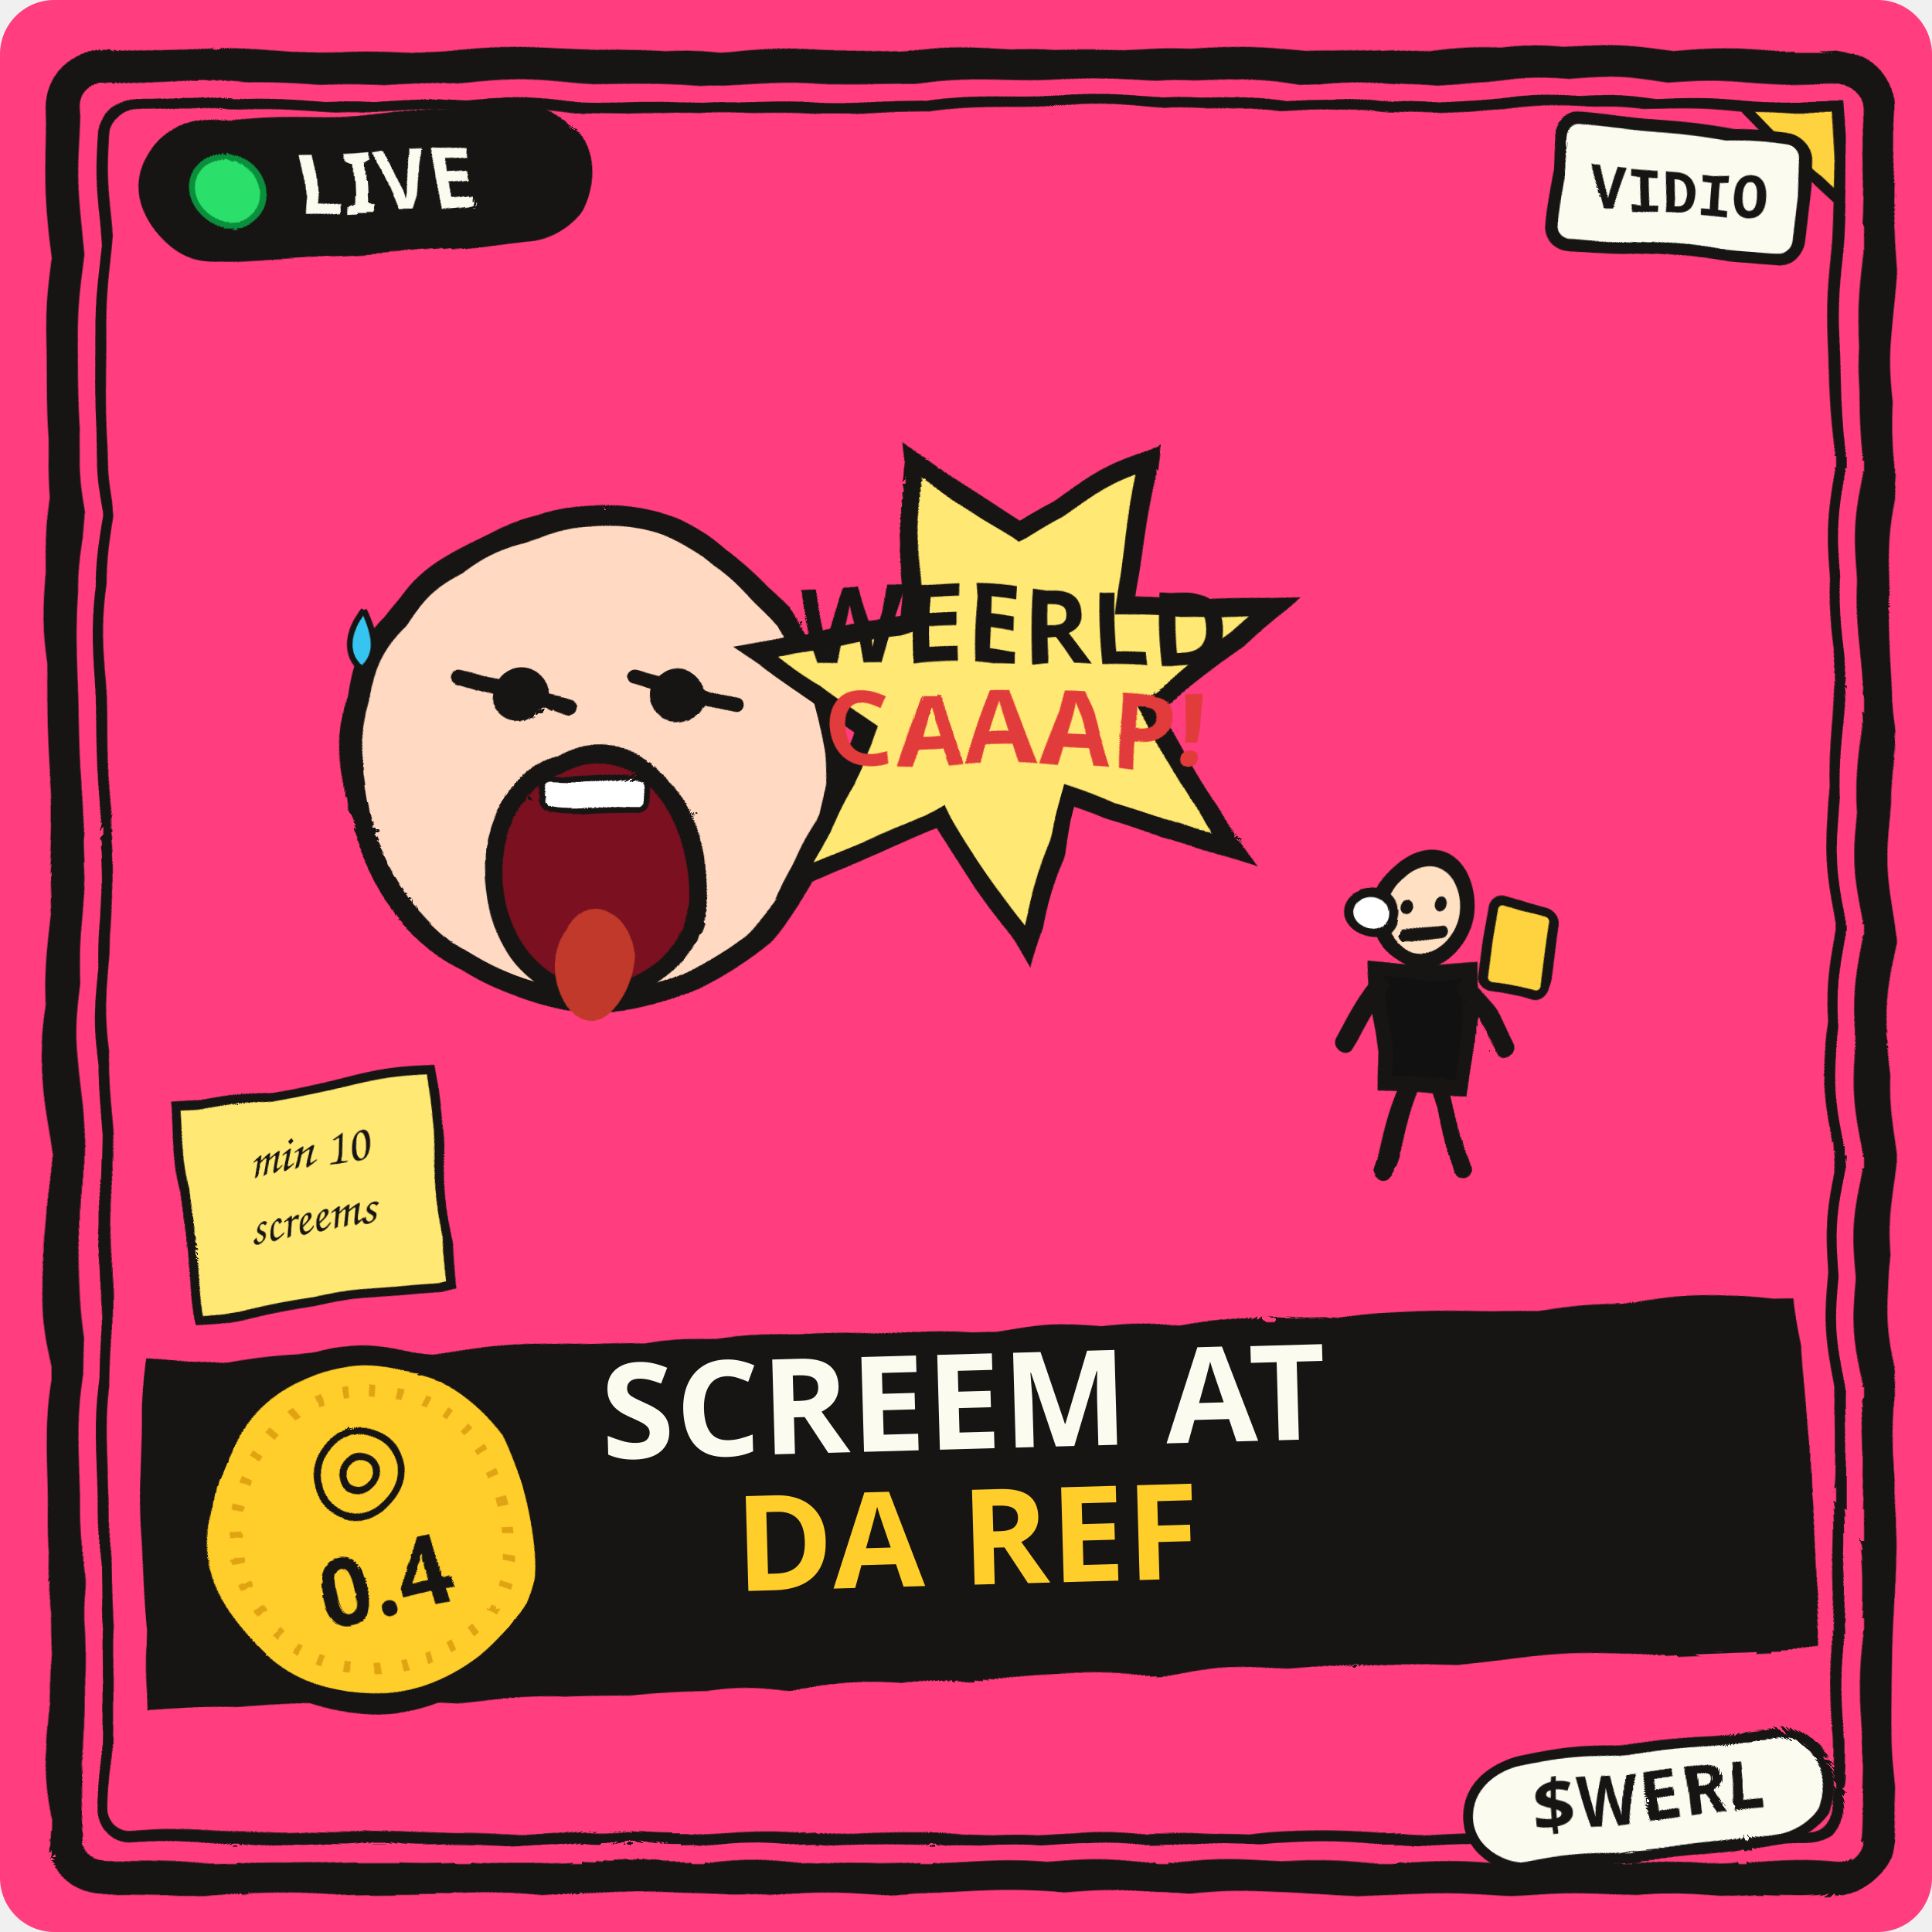
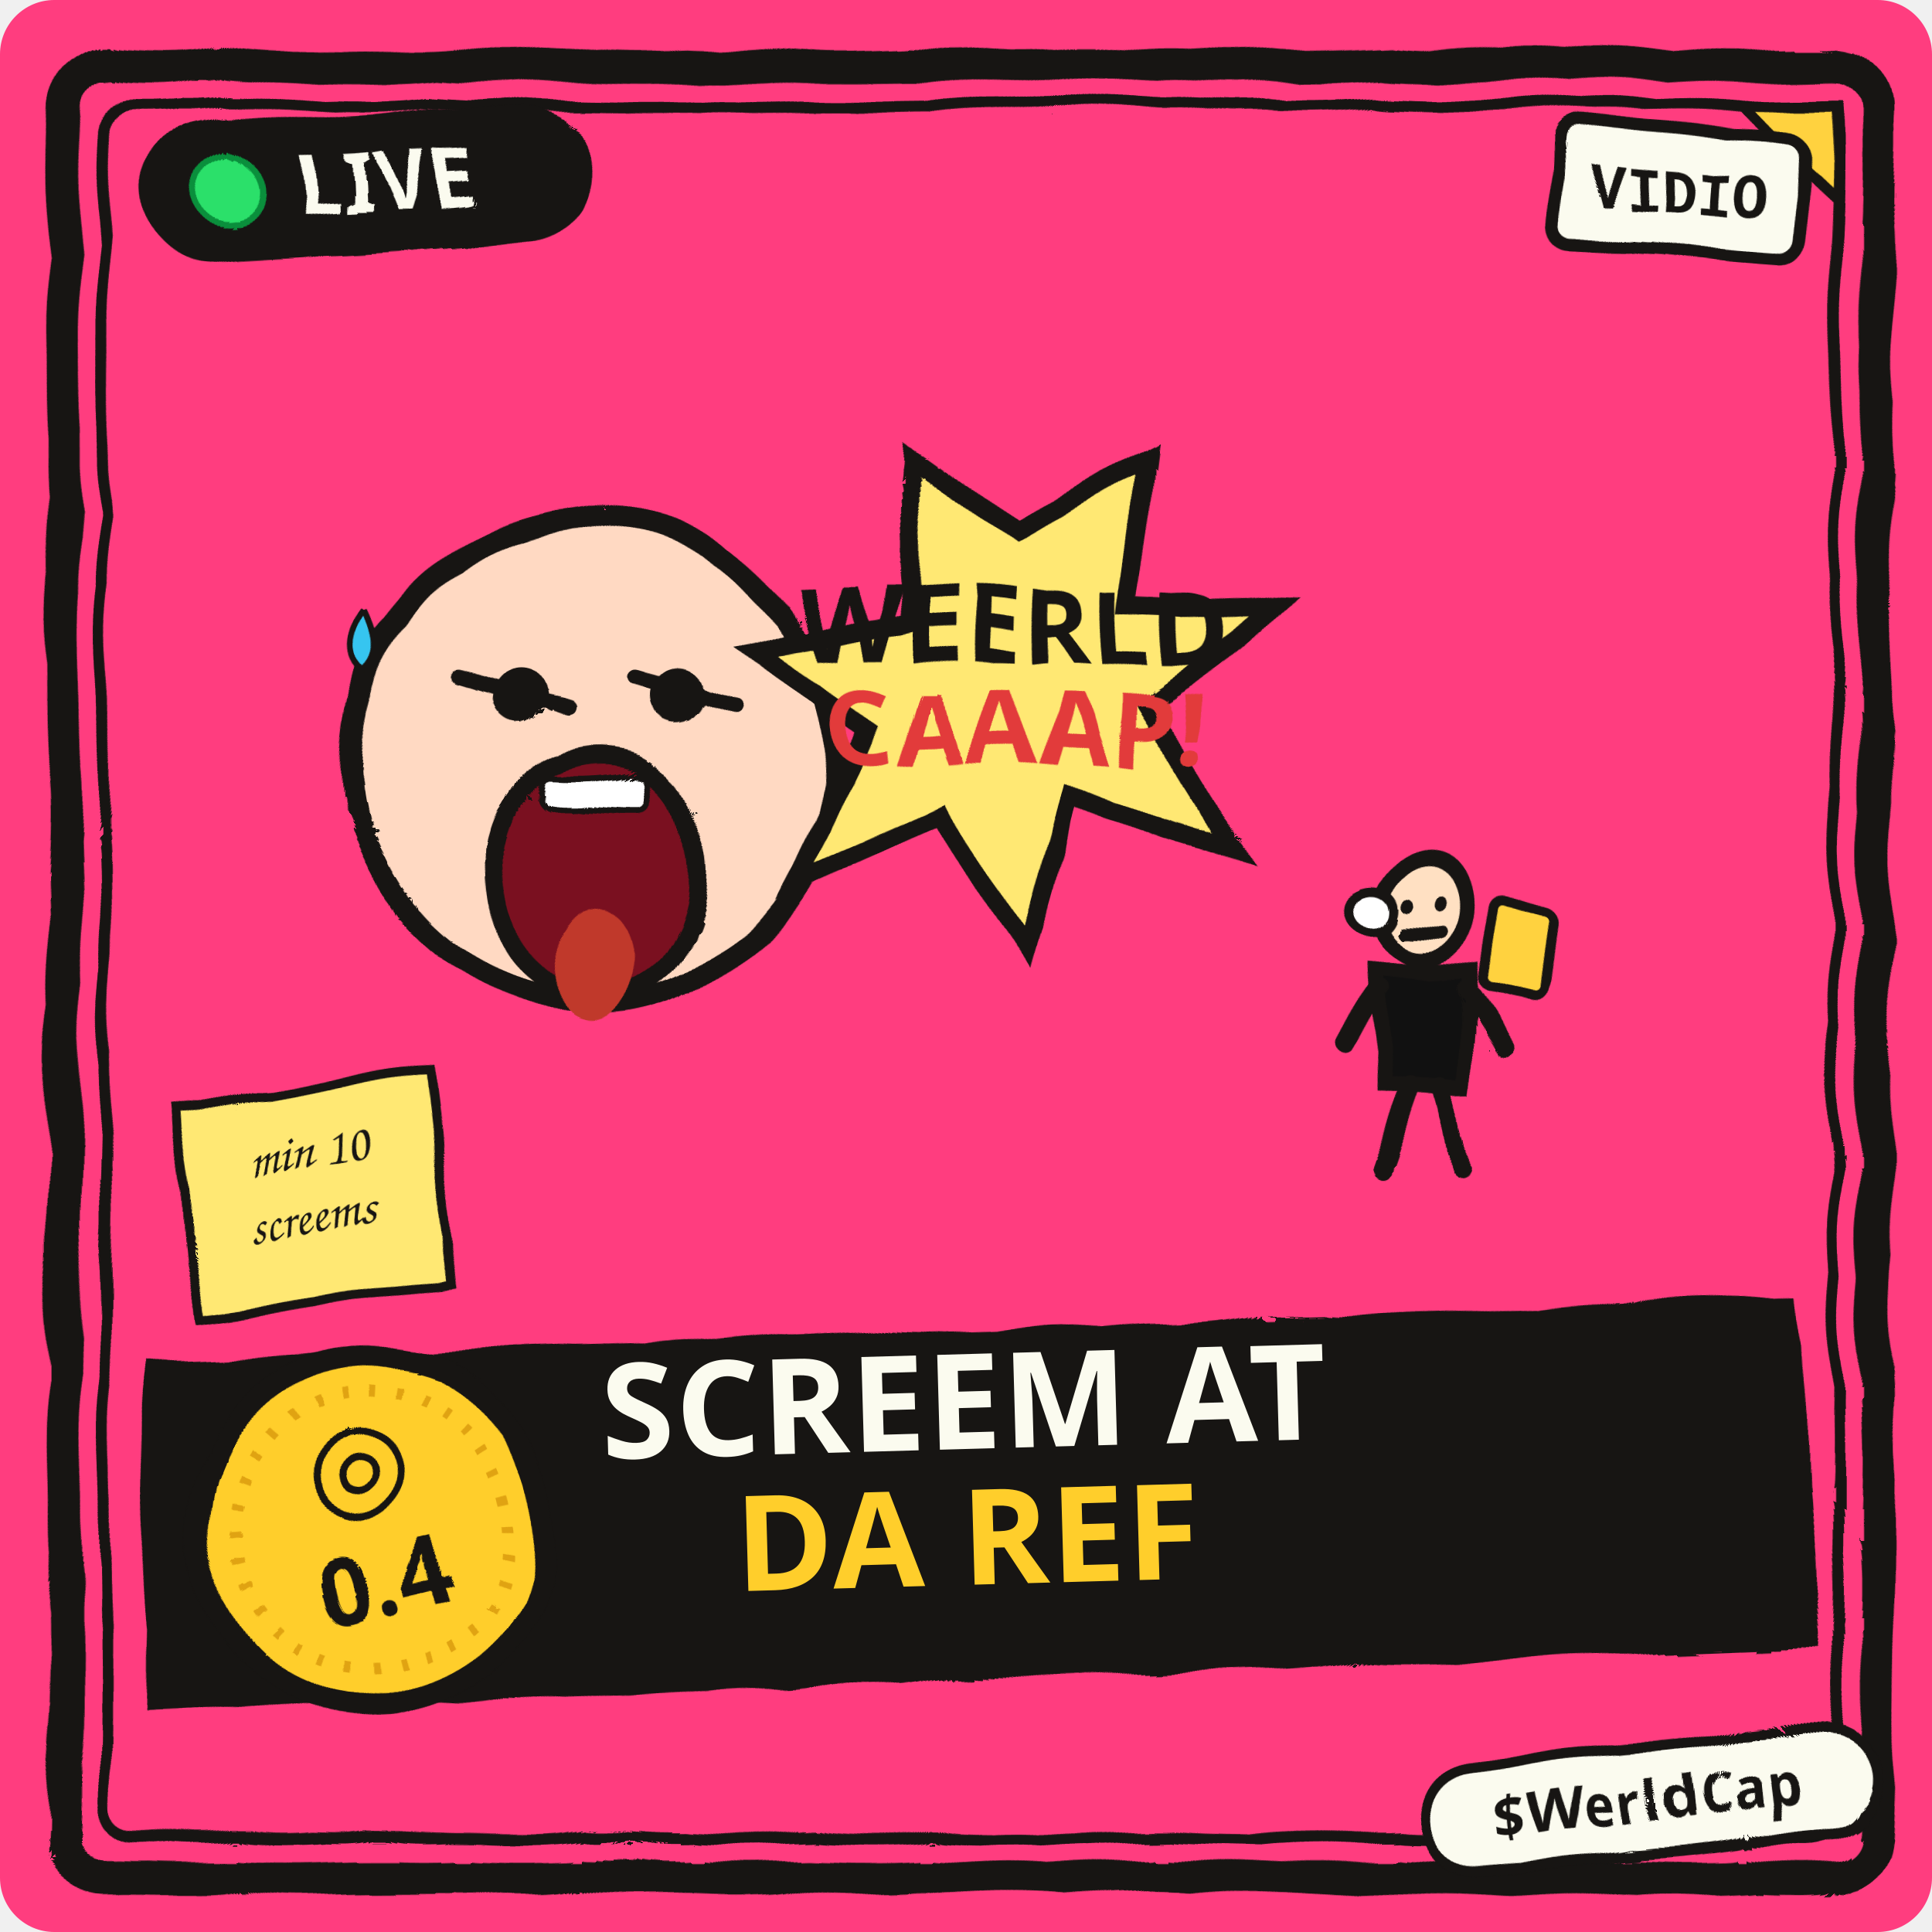
<svg xmlns="http://www.w3.org/2000/svg" viewBox="0 0 640 640" width="640" height="640">
  <defs>
    <style>
    .t{font-family:Impact,'Haettenschweiler','Arial Narrow Bold','Arial Black',sans-serif;font-weight:900;letter-spacing:.5px;}
    .c{font-family:'Comic Sans MS','Comic Sans','Chalkboard SE','Marker Felt',cursive;}
    .m{font-family:'Courier New',ui-monospace,monospace;font-weight:700;}
</style>
    <filter id="rough2" x="-20%" y="-20%" width="140%" height="140%">
      <feTurbulence type="turbulence" baseFrequency="0.013" numOctaves="2" seed="11" result="n" />
      <feDisplacementMap in="SourceGraphic" in2="n" scale="6" xChannelSelector="R" yChannelSelector="G" />
    </filter>
    <filter id="paper2" x="0" y="0" width="100%" height="100%">
      <feTurbulence type="fractalNoise" baseFrequency="0.9" numOctaves="2" seed="14" result="f" />
      <feColorMatrix in="f" type="matrix" values="0 0 0 0 0  0 0 0 0 0  0 0 0 0 0  0 0 0 .06 0" />
      <feComposite operator="over" in2="SourceGraphic" />
    </filter>
  </defs>
  <rect x="0" y="0" width="640" height="640" rx="18" fill="#FF3D7F" />
  <g filter="url(#rough2)">
    <circle cx="195" cy="250" r="80" fill="#ffd9c2" stroke="#171513" stroke-width="7" />
    <circle cx="170" cy="228" r="9" fill="#171513" />
    <circle cx="222" cy="228" r="9" fill="#171513" />
    <path d="M150 222 L186 232 M242 232 L208 222" stroke="#171513" stroke-width="5" fill="none" stroke-linecap="round" />
    <ellipse cx="196" cy="288" rx="34" ry="40" fill="#7a1020" stroke="#171513" stroke-width="6" />
    <rect x="178" y="256" width="36" height="11" rx="3" fill="#fff" stroke="#171513" stroke-width="2" />
    <ellipse cx="196" cy="318" rx="13" ry="18" fill="#c0392b" />
    <path d="M300 150 L335 175 L378 150 L372 198 L420 200 L378 232 L408 280 L352 262 L338 312 L310 268 L262 290 L286 240 L250 214 L300 206 Z" fill="#FFE873" stroke="#171513" stroke-width="6" />
    <text x="335" y="218" class="t" font-size="34" fill="#171513" text-anchor="middle">WEERLD</text>
    <text x="335" y="252" class="t" font-size="34" fill="#E23B3B" text-anchor="middle">CAAAP!</text>
    <circle cx="470" cy="300" r="16" fill="#ffe0c2" stroke="#171513" stroke-width="5" />
    <circle cx="463.6" cy="298.4" r="2.24" fill="#171513" />
    <circle cx="476.4" cy="298.4" r="2.24" fill="#171513" />
    <line x1="462.8" y1="307.2" x2="477.2" y2="307.2" stroke="#171513" stroke-width="4" stroke-linecap="round" />
    <path d="M454.0 320 L486.0 320 L482.8 358.4 L457.2 358.4 Z" fill="#111111" stroke="#171513" stroke-width="5" />
    <path d="M455.6 326 L442.8 345.6" stroke="#171513" stroke-width="6" fill="none" stroke-linecap="round" />
    <path d="M484.4 326 L497.2 345.6" stroke="#171513" stroke-width="6" fill="none" stroke-linecap="round" />
    <path d="M465.2 358.4 L455.6 385.6" stroke="#171513" stroke-width="6" fill="none" stroke-linecap="round" />
    <path d="M474.8 358.4 L484.4 385.6" stroke="#171513" stroke-width="6" fill="none" stroke-linecap="round" />
    <rect x="492" y="300" width="20" height="28" rx="3" fill="#FFD23F" stroke="#171513" stroke-width="3" transform="rotate(12 502 314)" />
    <circle cx="452" cy="300" r="7" fill="#fff" stroke="#171513" stroke-width="3" />
    <path d="M120 200 q-8 14 0 20 q8 -6 0 -20" fill="#36C5F0" stroke="#171513" stroke-width="2" />
  </g>
  <g filter="url(#rough2)">
    <rect x="20" y="20" width="600" height="600" rx="14" fill="none" stroke="#171513" stroke-width="11" />
    <rect x="33" y="33" width="574" height="574" rx="10" fill="none" stroke="#171513" stroke-width="3.5" />
    <path d="M576 33 L607 33 L607 64 Z" fill="#FFD23F" stroke="#171513" stroke-width="3.5" />
    <path d="M576 33 L607 64" stroke="#171513" stroke-width="3" fill="none" />
  </g>
  <g filter="url(#rough2)" transform="rotate(-3 120 58)">
    <rect x="44" y="36" width="152" height="46" rx="23" fill="#171513" />
    <circle cx="74" cy="59" r="11" fill="#2BE06A" />
    <circle cx="74" cy="59" r="11" fill="none" stroke="#0a8f3c" stroke-width="2" />
    <text x="96" y="68" class="t" font-size="27" fill="#FBFBEF">LIVE</text>
  </g>
  <g filter="url(#rough2)" transform="rotate(4 596 64)">
    <rect x="514" y="44" width="82" height="40" rx="6" fill="#FBFBEF" stroke="#171513" stroke-width="4" />
    <text x="555.0" y="71" class="m" font-size="20" fill="#171513" text-anchor="middle">VIDIO</text>
  </g>
  <g filter="url(#rough2)" transform="rotate(-8 102.5 395.0)">
    <rect x="60" y="360" width="85" height="70" fill="#FFE873" stroke="#171513" stroke-width="3" />
    <text x="102.5" y="386" class="c" font-size="17" fill="#171513" text-anchor="middle">min 10</text>
    <text x="102.5" y="408" class="c" font-size="17" fill="#171513" text-anchor="middle">screems</text>
  </g>
  <g transform="rotate(-1.6 320 495)">
    <g filter="url(#rough2)">
      <path d="M48 442 L596 436 L600 552 L44 558 Z" fill="#171513" />
    </g>
    <text x="320" y="480" class="t" font-size="44" fill="#FBFBEF" stroke="#171513" stroke-width="2.5" paint-order="stroke" text-anchor="middle">SCREEM AT</text>
    <text x="320" y="525" class="t" font-size="44" fill="#FFCE2B" stroke="#171513" stroke-width="2.5" paint-order="stroke" text-anchor="middle">DA REF</text>
  </g>
  <g filter="url(#rough2)" transform="rotate(-13 122 506)">
    <circle cx="122" cy="506" r="58" fill="#FFCE2B" stroke="#171513" stroke-width="7" />
    <circle cx="122" cy="506" r="46" fill="none" stroke="#E0A312" stroke-width="4" stroke-dasharray="2 7" />
    <text x="122" y="498" class="t" font-size="40" fill="#171513" text-anchor="middle">◎</text>
    <text x="122" y="534" class="t" font-size="30" fill="#171513" text-anchor="middle">0.4</text>
  </g>
  <g filter="url(#rough2)" transform="rotate(-6 545 596)">
-     <rect x="486" y="578" width="118" height="34" rx="17" fill="#FBFBEF" stroke="#171513" stroke-width="3.5" />
-     <text x="545" y="602" class="t" font-size="22" fill="#171513" text-anchor="middle">$WERL</text>
+     <rect x="470" y="578" width="150" height="34" rx="17" fill="#FBFBEF" stroke="#171513" stroke-width="3.5" />
+     <text x="545" y="602" class="t" font-size="18" fill="#171513" text-anchor="middle">$WerldCap</text>
  </g>
</svg>
